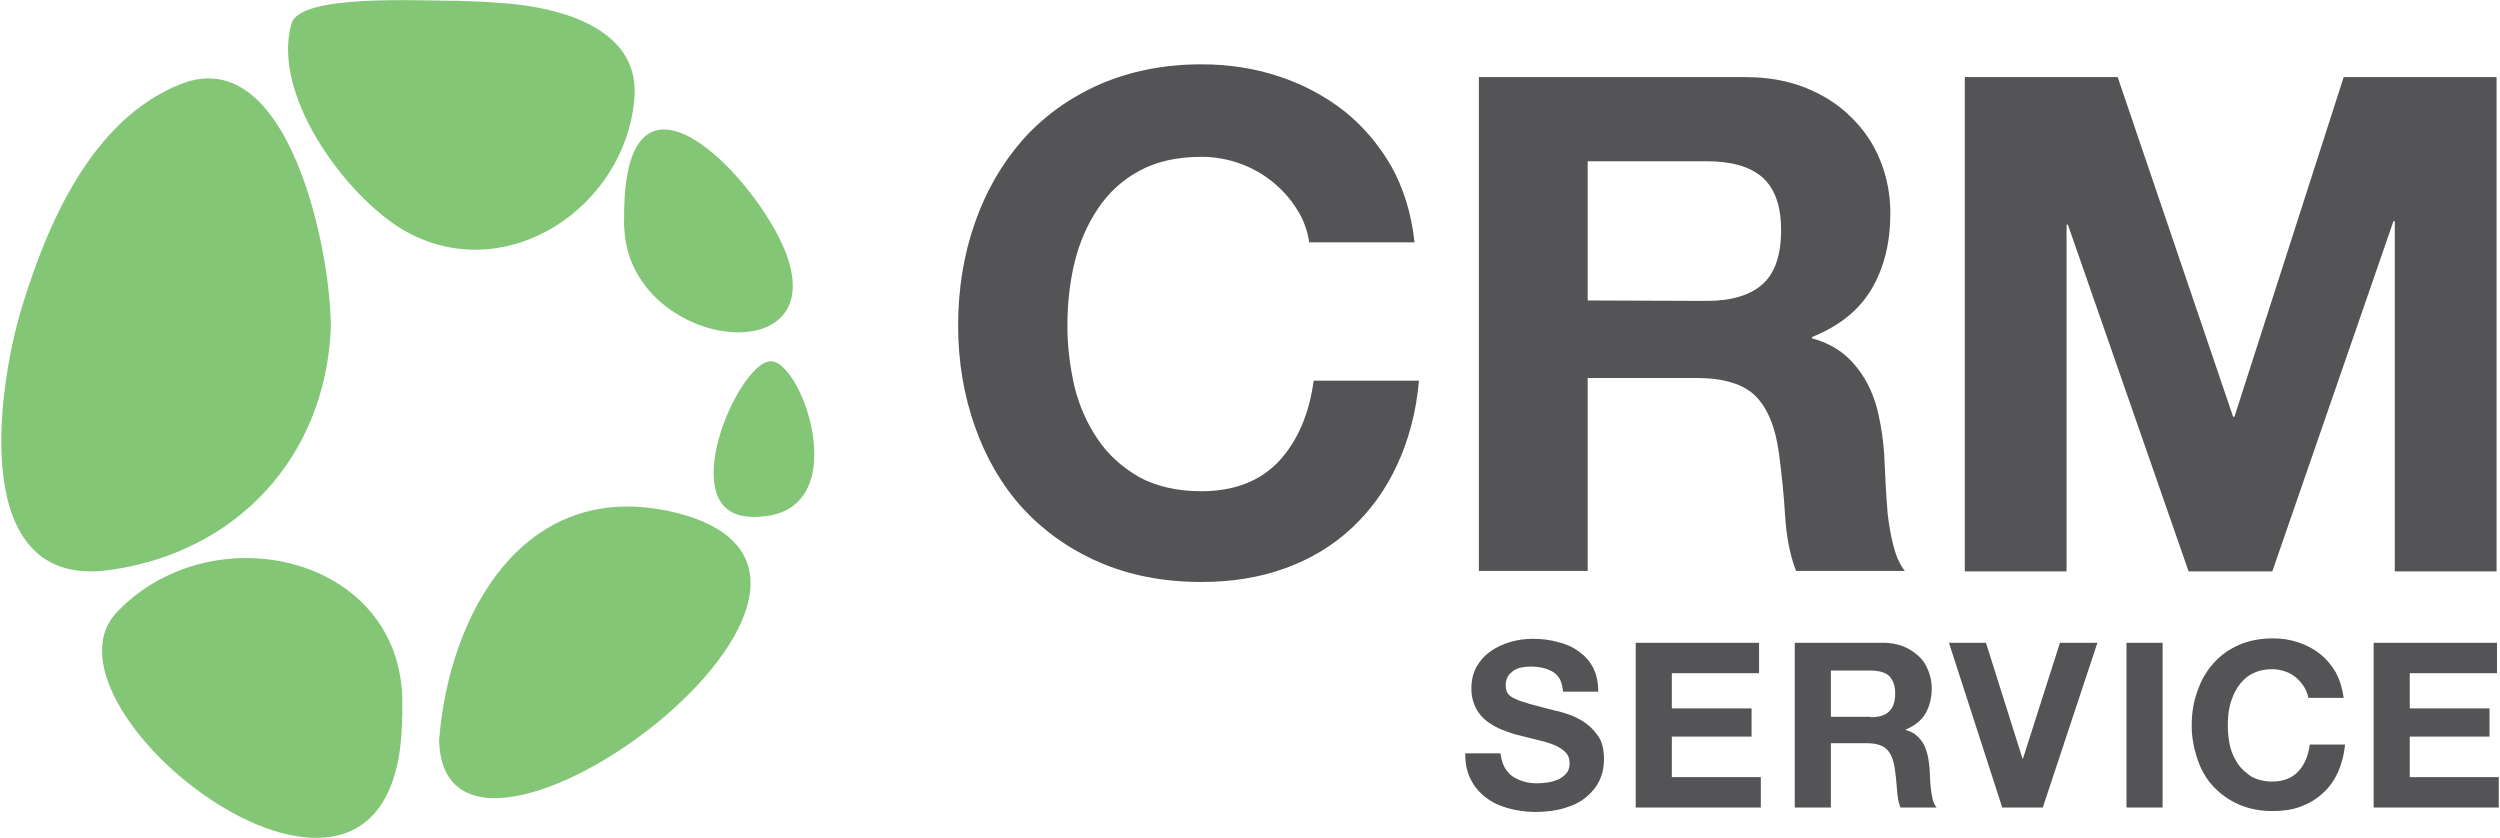
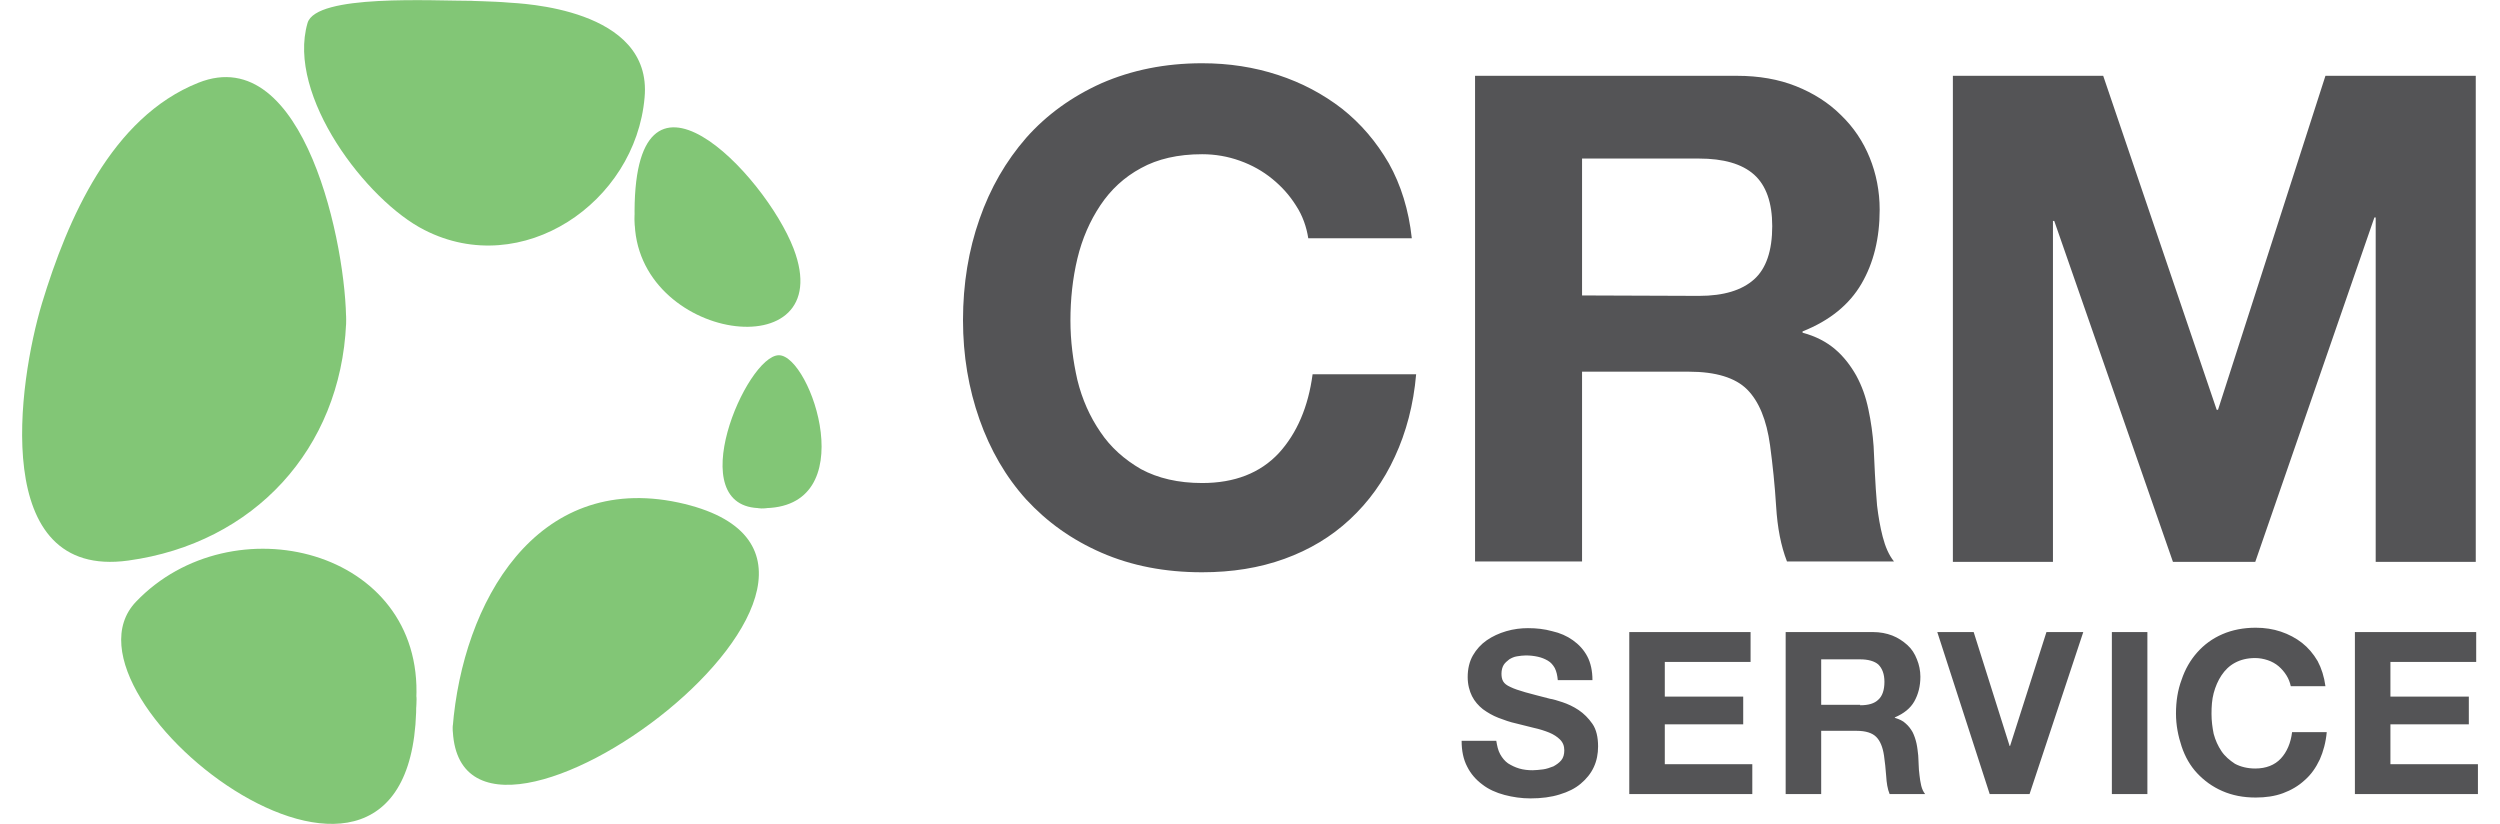
- <svg xmlns="http://www.w3.org/2000/svg" width="200" height="67" viewBox="0 0 566.9 190.1">
+ <svg xmlns="http://www.w3.org/2000/svg" width="170" height="56" viewBox="0 0 566.9 190.1">
  <path fill="#82C676" d="M74.8 74.7c-1.3 28.9-21.2 50.7-50.3 54.7C-7.5 133.8-.9 88.3 4.6 70c5.9-19.4 16-42.9 36.1-50.9C65.3 9.3 75 57.4 74.8 74.7c-.1 2.4.1-5.4 0 0z" />
  <path fill="#82C676" d="M112.3.6c2.5.2 33.3 1.2 31.4 21.9-2.1 24.3-28.3 42.1-50.8 30.6-13.3-6.7-31.9-31-27-47.8 2-6.7 28.7-5.1 38.5-5.1-2.2 0 4.8.1 7.9.4zM91 161.4c.6 66.5-86.2 0-64.7-22.5 22.1-23.1 66.4-12.3 64.7 22.5.1 5.7.1-3 0 0zm8.4 6.5c2.3-28.8 19.2-58.9 52.1-51.9 62.1 13.4-51.3 97.1-52.1 51.9.1-2.1 0 3.3 0 0z" />
  <path fill="#82C676" d="M141.4 50.6c-.8-42.8 30.1-10.4 36.7 6.8 10.7 28-36.8 21.6-36.7-6.8-.1-4.1 0 5.2 0 0zm29.3 66.7c-18.8.2-3.5-35.3 4-35.3 7.4 0 19.7 35.7-4 35.3-3.2.1 4 .1 0 0z" />
  <path d="M294.1 47.5c-1.5-2.4-3.3-4.4-5.5-6.2s-4.7-3.2-7.5-4.2-5.7-1.5-8.7-1.5c-5.6 0-10.3 1.1-14.1 3.2-3.9 2.1-7 5-9.4 8.6-2.4 3.6-4.2 7.7-5.3 12.3S242 69.1 242 74c0 4.7.6 9.3 1.6 13.7 1.1 4.5 2.9 8.5 5.3 12 2.4 3.6 5.6 6.4 9.4 8.6 3.9 2.1 8.6 3.2 14.1 3.2 7.5 0 13.4-2.3 17.7-6.9 4.2-4.6 6.8-10.7 7.8-18.2h23.9c-.6 7-2.3 13.4-4.9 19-2.6 5.7-6.1 10.5-10.4 14.5s-9.3 7-15.1 9.1c-5.8 2.1-12.1 3.1-19 3.1-8.6 0-16.3-1.5-23.2-4.5-6.9-3-12.6-7.1-17.4-12.3-4.7-5.2-8.3-11.4-10.8-18.5s-3.8-14.7-3.8-22.9c0-8.4 1.3-16.2 3.8-23.3 2.5-7.2 6.1-13.4 10.8-18.8 4.7-5.3 10.5-9.5 17.4-12.6 6.9-3 14.6-4.6 23.2-4.6 6.2 0 12 .9 17.5 2.7 5.5 1.8 10.4 4.4 14.8 7.8 4.3 3.4 7.9 7.6 10.8 12.6 2.8 5 4.6 10.8 5.3 17.3h-23.9c-.4-2.6-1.3-5.2-2.8-7.5zm101.8-30c5 0 9.6.8 13.6 2.4s7.5 3.8 10.4 6.7c2.9 2.8 5.1 6.1 6.6 9.8s2.3 7.7 2.3 12c0 6.6-1.4 12.3-4.2 17.1-2.8 4.8-7.3 8.5-13.6 11v.3c3 .8 5.5 2.1 7.5 3.8 2 1.7 3.6 3.8 4.9 6.1 1.3 2.4 2.2 4.9 2.8 7.8.6 2.8 1 5.7 1.2 8.5.1 1.8.2 3.9.3 6.3.1 2.4.3 4.9.5 7.4.3 2.5.7 4.9 1.3 7.2.6 2.3 1.4 4.2 2.6 5.7h-24.7c-1.4-3.6-2.2-7.8-2.5-12.7-.3-4.9-.8-9.6-1.4-14.1-.8-5.9-2.6-10.2-5.3-12.9-2.7-2.7-7.2-4.1-13.4-4.1h-24.7v43.8h-24.7V17.5h60.5zm-8.8 50.8c5.7 0 9.9-1.3 12.7-3.8 2.8-2.5 4.2-6.6 4.2-12.3 0-5.4-1.4-9.4-4.2-11.9-2.8-2.5-7.1-3.7-12.7-3.7h-27v31.6l27 .1zm93.3-50.8l26.2 77.1h.3l24.8-77.1h34.7v112.2h-23.1V50.2h-.3l-27.5 79.5h-19L469.1 51h-.3v78.7h-23.1V17.5h34.7zM341.2 174.1c.5.9 1.1 1.6 1.8 2.1.8.5 1.6.9 2.6 1.2s2.1.4 3.1.4c.7 0 1.5-.1 2.4-.2.8-.1 1.6-.4 2.4-.7.7-.4 1.3-.8 1.8-1.4.5-.6.7-1.4.7-2.3 0-1-.3-1.8-1-2.5-.6-.6-1.5-1.2-2.5-1.6-1-.4-2.2-.8-3.6-1.1-1.3-.3-2.7-.7-4-1-1.4-.3-2.8-.8-4.1-1.3-1.3-.5-2.5-1.2-3.6-2-1-.8-1.9-1.8-2.5-3s-1-2.7-1-4.4c0-1.9.4-3.6 1.2-5 .8-1.4 1.9-2.6 3.2-3.5 1.3-.9 2.8-1.6 4.5-2.1s3.4-.7 5-.7c2 0 3.8.2 5.6.7 1.8.4 3.4 1.1 4.8 2.1s2.5 2.2 3.3 3.7 1.2 3.4 1.2 5.5h-8c-.1-1.1-.3-2-.7-2.8-.4-.7-.9-1.3-1.6-1.7s-1.4-.7-2.3-.9-1.8-.3-2.8-.3c-.7 0-1.3.1-2 .2s-1.3.4-1.8.7c-.5.4-1 .8-1.3 1.3s-.5 1.2-.5 2c0 .7.1 1.3.4 1.8s.8.9 1.7 1.3c.8.4 2 .8 3.4 1.2 1.5.4 3.3.9 5.7 1.5.7.1 1.7.4 2.9.8s2.5 1 3.7 1.8 2.3 1.9 3.2 3.2c.9 1.3 1.3 3.1 1.3 5.2 0 1.7-.3 3.3-1 4.8s-1.7 2.7-3 3.8-2.9 1.9-4.9 2.5c-1.9.6-4.2.9-6.7.9-2.1 0-4.1-.3-6-.8s-3.7-1.3-5.1-2.4c-1.5-1.1-2.7-2.5-3.5-4.1-.9-1.7-1.3-3.7-1.3-6h8c.2 1.2.4 2.2.9 3.1zm57.8-28.2v6.9h-19.8v8h18.1v6.4h-18.1v9.2h20.2v6.9H371v-37.4h28zm28.2 0c1.7 0 3.2.3 4.5.8s2.5 1.3 3.5 2.2 1.7 2 2.2 3.3c.5 1.2.8 2.6.8 4 0 2.2-.5 4.1-1.4 5.7-.9 1.6-2.4 2.8-4.5 3.7v.1c1 .3 1.9.7 2.5 1.3.7.6 1.2 1.3 1.6 2 .4.8.7 1.7.9 2.6.2.9.3 1.9.4 2.8 0 .6.1 1.3.1 2.1s.1 1.6.2 2.5c.1.8.2 1.6.4 2.4.2.8.5 1.4.9 1.9h-8.2c-.5-1.2-.7-2.6-.8-4.2-.1-1.6-.3-3.2-.5-4.7-.3-2-.9-3.4-1.8-4.3-.9-.9-2.4-1.4-4.5-1.4h-8.2v14.6h-8.2v-37.4h20.1zm-2.9 16.9c1.9 0 3.3-.4 4.2-1.3.9-.8 1.4-2.2 1.4-4.1 0-1.8-.5-3.1-1.4-4-.9-.8-2.4-1.2-4.2-1.2h-9v10.5h9v.1zm29.9 20.5l-12.1-37.4h8.4l8.3 26.3h.1l8.4-26.3h8.5l-12.4 37.4h-9.2zm36.4-37.4v37.4h-8.2v-37.4h8.2zm32.1 10c-.5-.8-1.1-1.5-1.8-2.1s-1.6-1.1-2.5-1.4c-.9-.3-1.9-.5-2.9-.5-1.9 0-3.4.4-4.7 1.1-1.3.7-2.3 1.7-3.1 2.9-.8 1.2-1.4 2.6-1.8 4.1s-.5 3.1-.5 4.8c0 1.6.2 3.1.5 4.6.4 1.5 1 2.8 1.8 4s1.9 2.1 3.1 2.9c1.3.7 2.9 1.1 4.7 1.1 2.5 0 4.5-.8 5.9-2.3s2.3-3.6 2.6-6.1h8c-.2 2.3-.8 4.5-1.6 6.3-.9 1.9-2 3.5-3.5 4.8-1.4 1.3-3.1 2.3-5 3s-4 1-6.3 1c-2.9 0-5.4-.5-7.7-1.5s-4.2-2.4-5.8-4.1c-1.6-1.7-2.8-3.8-3.6-6.2-.8-2.4-1.3-4.9-1.3-7.6 0-2.8.4-5.4 1.3-7.8.8-2.4 2-4.5 3.6-6.3s3.5-3.2 5.8-4.2 4.9-1.5 7.7-1.5c2.1 0 4 .3 5.8.9 1.8.6 3.5 1.5 4.9 2.6s2.6 2.5 3.6 4.2c.9 1.7 1.5 3.6 1.8 5.8h-8c-.2-.9-.5-1.7-1-2.5zm43.8-10v6.9h-19.8v8h18.1v6.4h-18.1v9.2h20.2v6.9h-28.4v-37.4h28z" fill="#545456" />
</svg>
